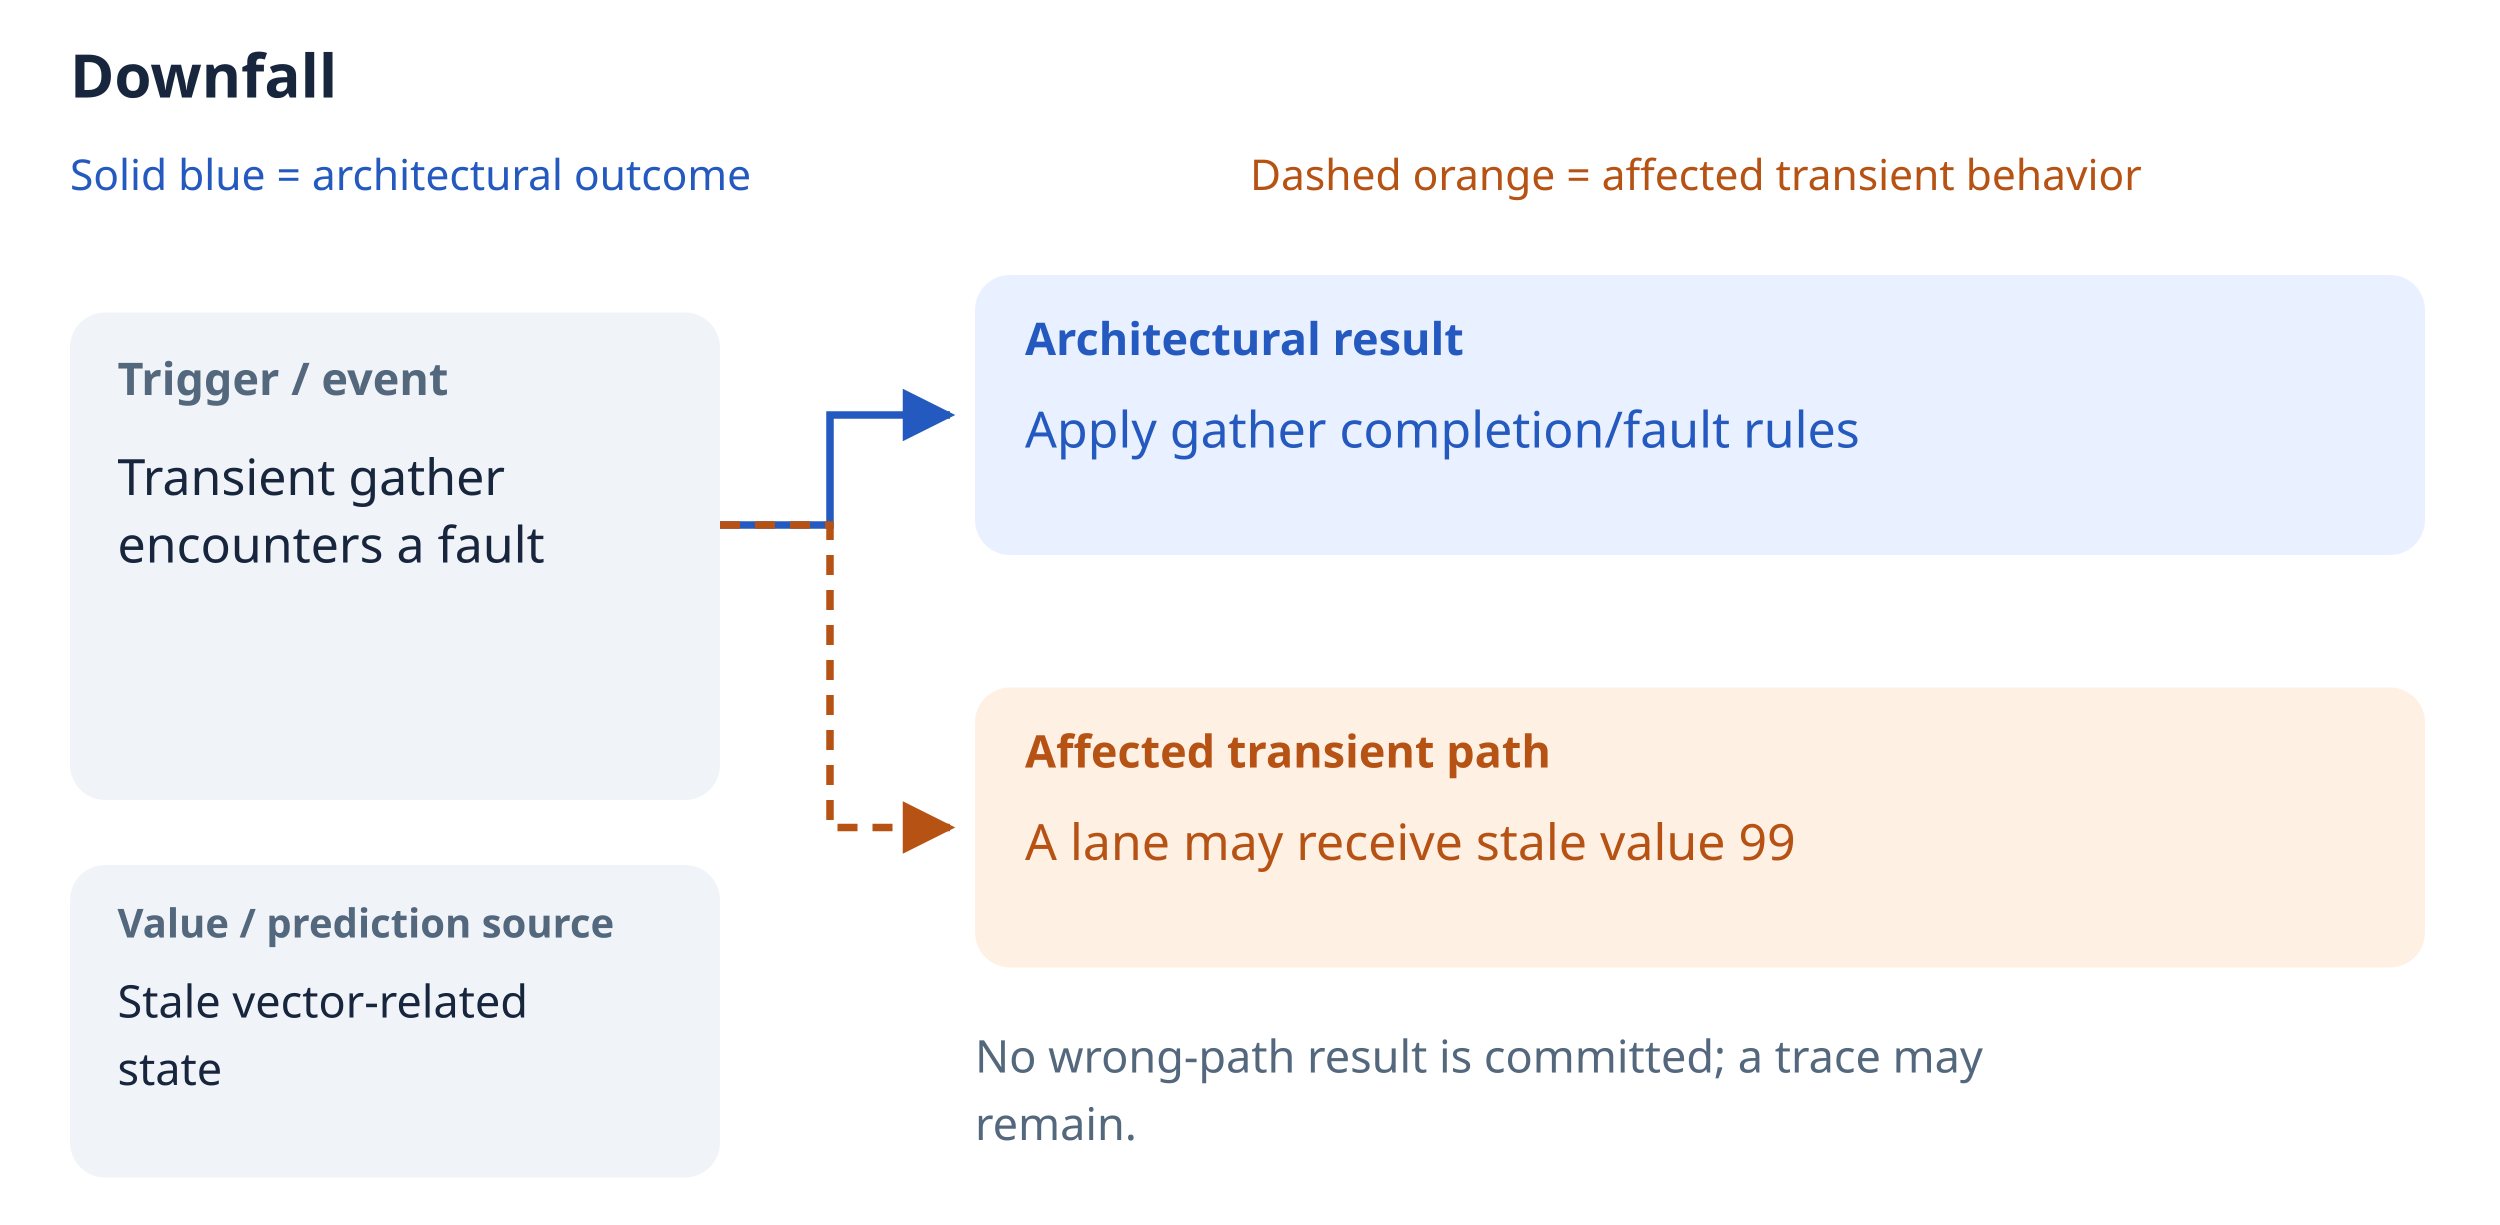
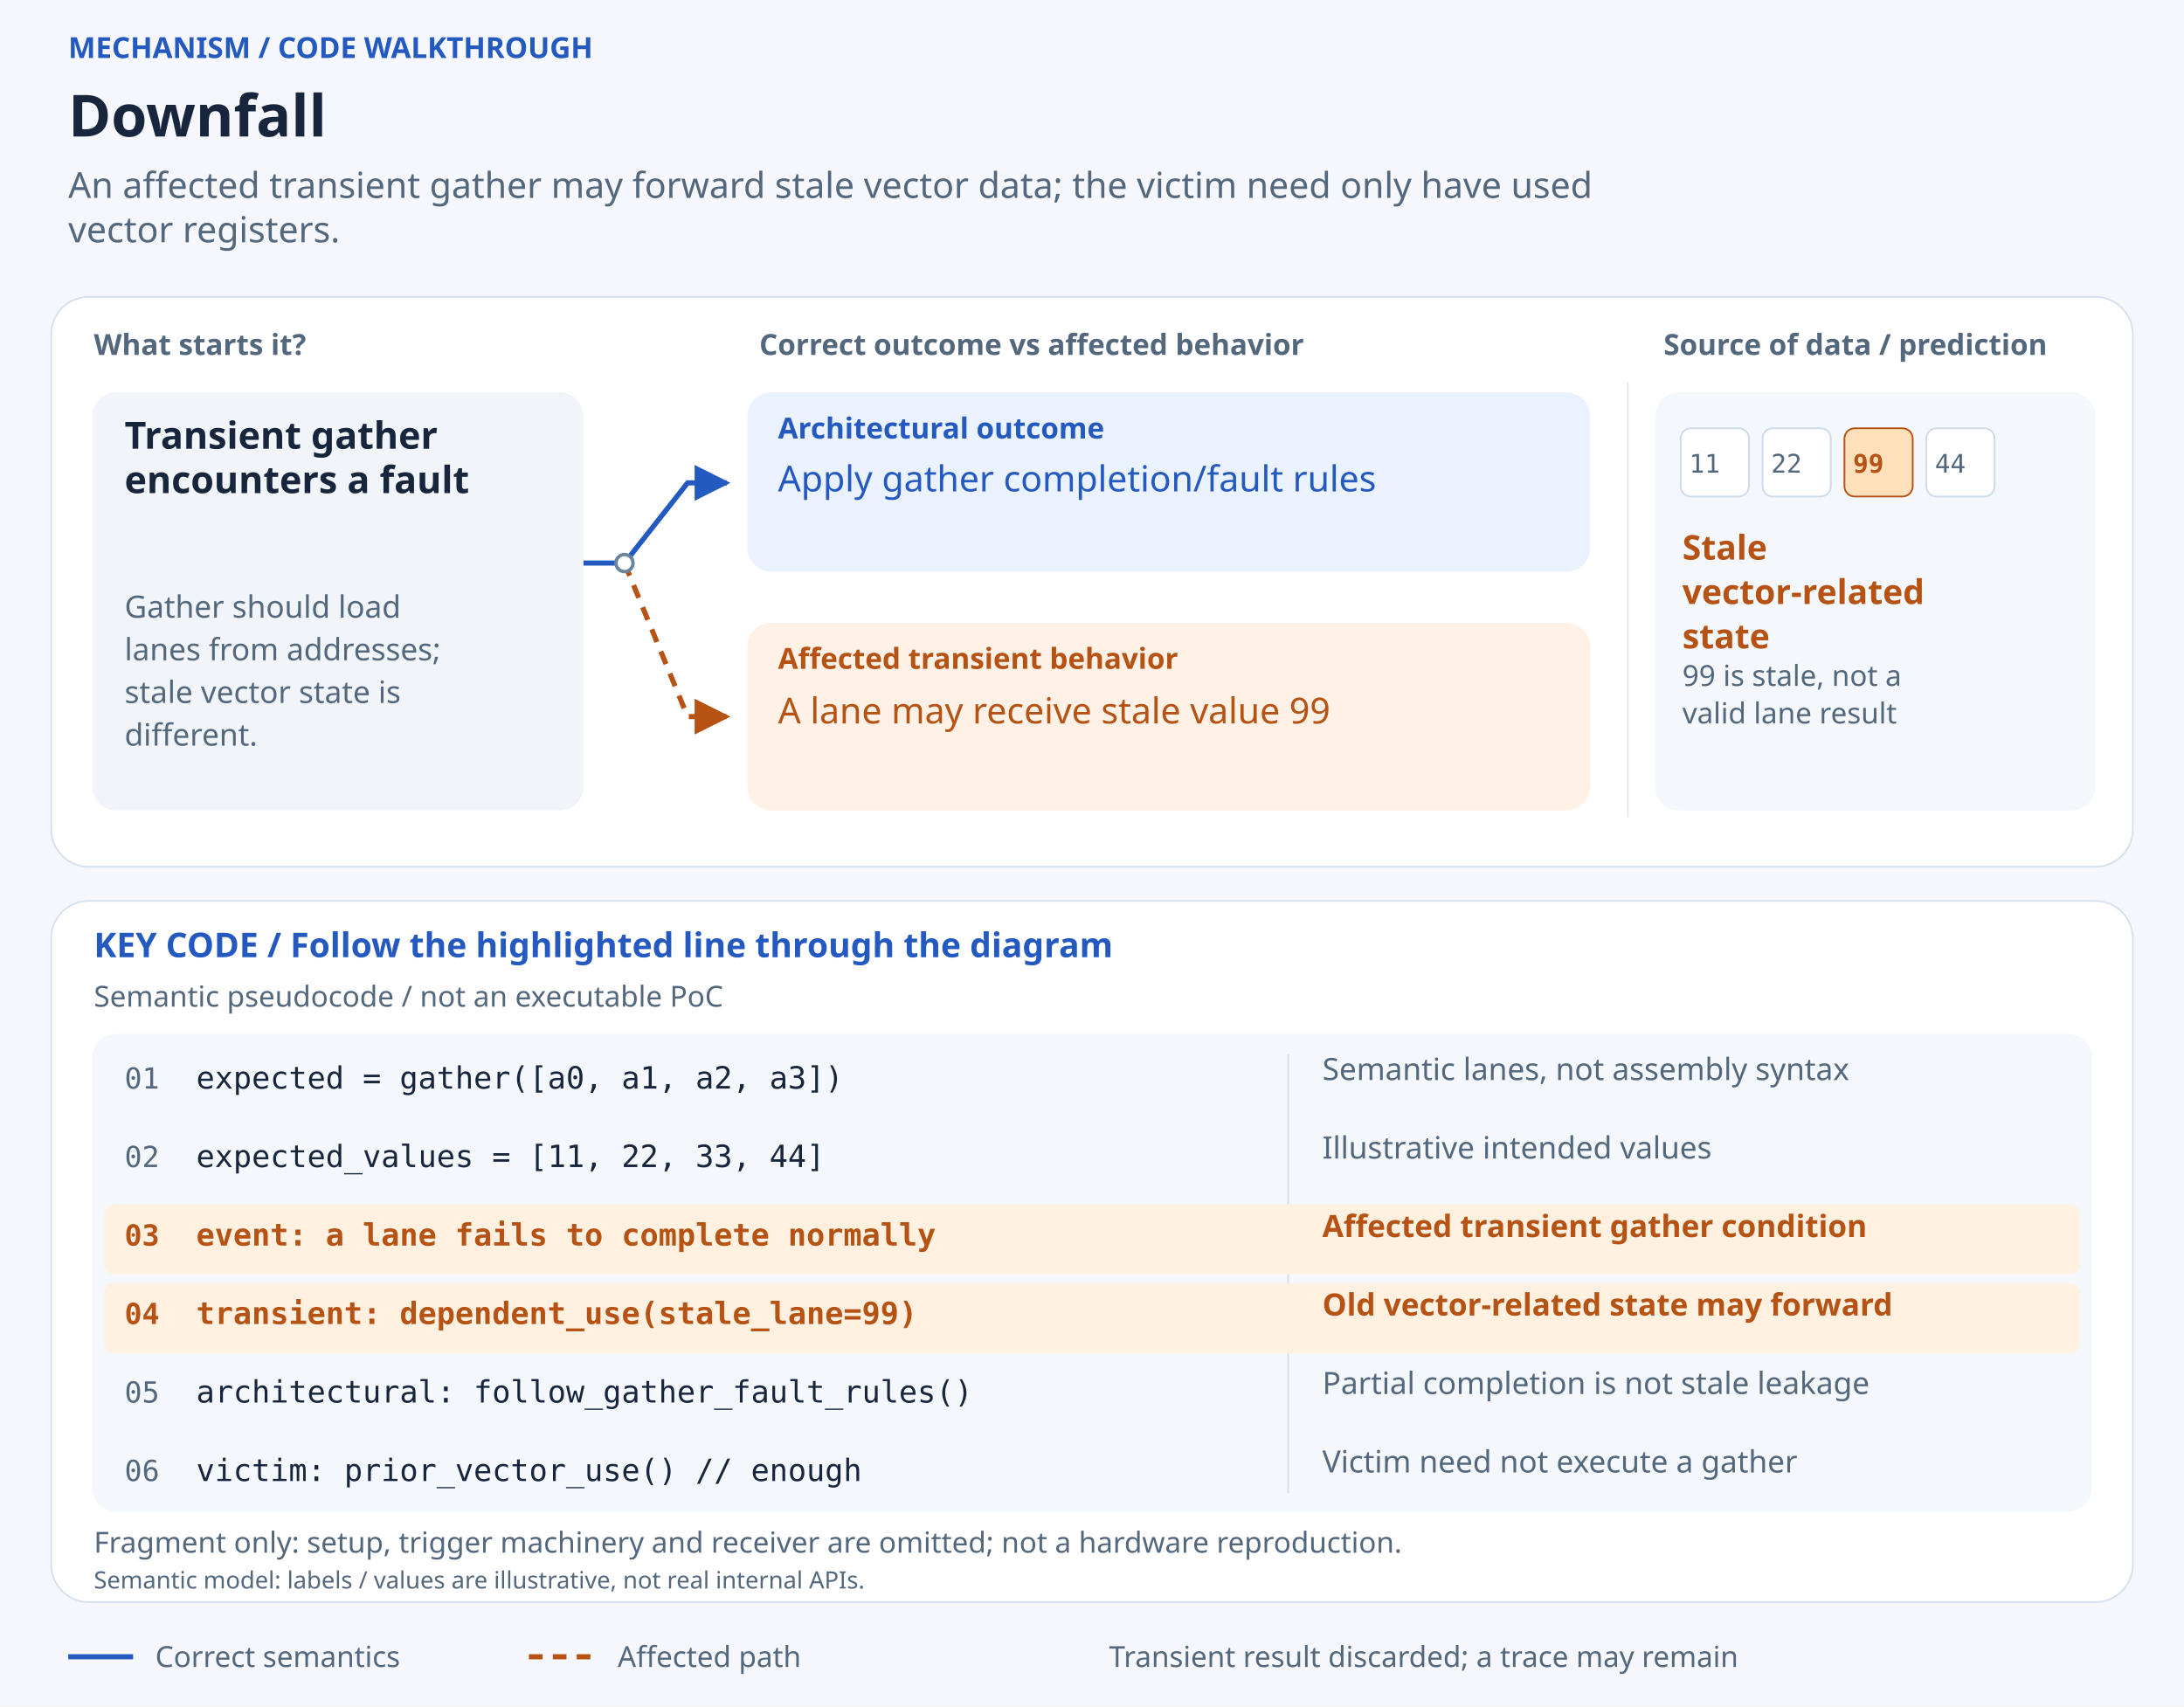
- <svg xmlns="http://www.w3.org/2000/svg" viewBox="0 0 1000 490" role="img" aria-labelledby="title desc">
+ <svg xmlns="http://www.w3.org/2000/svg" viewBox="0 0 1280 1000" role="img" aria-labelledby="title desc">
  <defs>
    <marker id="blue" viewBox="0 0 10 10" refX="9" refY="5" markerWidth="7" markerHeight="7" orient="auto">
      <path d="M0 0L10 5L0 10Z" fill="#2459bf" />
    </marker>
    <marker id="orange" viewBox="0 0 10 10" refX="9" refY="5" markerWidth="7" markerHeight="7" orient="auto">
      <path d="M0 0L10 5L0 10Z" fill="#b65314" />
    </marker>
  </defs>
-   <rect width="1000" height="490" fill="#fff" />
+   <rect width="1280" height="1000" fill="#f5f7fc" />
  <g font-family="system-ui, sans-serif">
-     <text x="28" y="39" font-size="24" fill="#17263d" font-weight="700">Downfall</text>
-     <text x="28" y="76" font-size="17" fill="#2459bf">Solid blue = architectural outcome</text>
-     <text x="500" y="76" font-size="17" fill="#b65314">Dashed orange = affected transient behavior</text>
-     <rect x="28" y="125" width="260" height="195" rx="14" fill="#f0f4f9" />
-     <text x="47" y="158" font-size="18" fill="#53677d" font-weight="700">Trigger / event</text>
-     <text x="47" y="198" font-size="20" fill="#17263d">Transient gather</text>
-     <text x="47" y="225" font-size="20" fill="#17263d">encounters a fault</text>
-     <rect x="390" y="110" width="580" height="112" rx="14" fill="#e9f0ff" />
-     <text x="410" y="142" font-size="18" fill="#2459bf" font-weight="700">Architectural result</text>
-     <text x="410" y="179" font-size="20" fill="#2459bf">Apply gather completion/fault rules</text>
-     <rect x="390" y="275" width="580" height="112" rx="14" fill="#fff0e4" />
-     <text x="410" y="307" font-size="18" fill="#b65314" font-weight="700">Affected transient path</text>
-     <text x="410" y="344" font-size="20" fill="#b65314">A lane may receive stale value 99</text>
-     <path d="M288 210H332V166H380" fill="none" stroke="#2459bf" stroke-width="3" marker-end="url(#blue)" />
-     <path d="M288 210H332V331H380" fill="none" stroke="#b65314" stroke-width="3" stroke-dasharray="8 6" marker-end="url(#orange)" />
-     <rect x="28" y="346" width="260" height="125" rx="14" fill="#f0f4f9" />
-     <text x="47" y="375" font-size="16" fill="#53677d" font-weight="700">Value / prediction source</text>
-     <text x="47" y="407" font-size="18" fill="#17263d">Stale vector-related</text>
-     <text x="47" y="434" font-size="18" fill="#17263d">state</text>
-     <text x="390" y="429" font-size="18" fill="#53677d">No wrong-path result is committed; a trace may</text>
-     <text x="390" y="456" font-size="18" fill="#53677d">remain.</text>
+     <text x="40" y="34" font-size="17" fill="#2459bf" font-weight="700">MECHANISM / CODE WALKTHROUGH</text>
+     <text x="40" y="80" font-size="34" fill="#17263d" font-weight="700">Downfall</text>
+     <text x="40" y="116" font-size="21" fill="#53677d">An affected transient gather may forward stale vector data; the victim need only have used</text>
+     <text x="40" y="142" font-size="21" fill="#53677d">vector registers.</text>
+     <rect x="30" y="174" width="1220" height="334" rx="22" fill="#fff" stroke="#d6e0ef" />
+     <text x="55" y="208" font-size="17" fill="#53677d" font-weight="700">What starts it?</text>
+     <text x="445" y="208" font-size="17" fill="#53677d" font-weight="700">Correct outcome vs affected behavior</text>
+     <text x="975" y="208" font-size="17" fill="#53677d" font-weight="700">Source of data / prediction</text>
+     <rect x="54" y="230" width="288" height="245" rx="14" fill="#f1f5fa" stroke="none" />
+     <text x="73" y="263" font-size="22" fill="#17263d" font-weight="700">Transient gather</text>
+     <text x="73" y="289" font-size="22" fill="#17263d" font-weight="700">encounters a fault</text>
+     <text x="73" y="362" font-size="18" fill="#53677d">Gather should load</text>
+     <text x="73" y="387" font-size="18" fill="#53677d">lanes from addresses;</text>
+     <text x="73" y="412" font-size="18" fill="#53677d">stale vector state is</text>
+     <text x="73" y="437" font-size="18" fill="#53677d">different.</text>
+     <rect x="438" y="230" width="494" height="105" rx="14" fill="#eaf1ff" stroke="none" />
+     <text x="456" y="257" font-size="17" fill="#2459bf" font-weight="700">Architectural outcome</text>
+     <text x="456" y="288" font-size="21" fill="#2459bf">Apply gather completion/fault rules</text>
+     <rect x="438" y="365" width="494" height="110" rx="14" fill="#fff1e6" stroke="none" />
+     <text x="456" y="392" font-size="17" fill="#b65314" font-weight="700">Affected transient behavior</text>
+     <text x="456" y="424" font-size="21" fill="#b65314">A lane may receive stale value 99</text>
+     <path d="M342 330H366L403 283H426" fill="none" stroke="#2459bf" stroke-width="3" marker-end="url(#blue)" />
+     <path d="M366 330L403 420H426" fill="none" stroke="#b65314" stroke-width="3" stroke-dasharray="8 6" marker-end="url(#orange)" />
+     <circle cx="366" cy="330" r="5" fill="white" stroke="#6c839c" stroke-width="2" />
+     <path d="M954 224V479" stroke="#e1e8f0" />
+     <rect x="970" y="230" width="258" height="245" rx="14" fill="#f4f7fb" stroke="none" />
+     <rect x="985" y="251" width="40" height="40" rx="6" fill="#fff" stroke="#cddaea" />
+     <text x="990" y="277" font-size="15" fill="#53677d" font-family="ui-monospace, SFMono-Regular, Consolas, monospace">11</text>
+     <rect x="1033" y="251" width="40" height="40" rx="6" fill="#fff" stroke="#cddaea" />
+     <text x="1038" y="277" font-size="15" fill="#53677d" font-family="ui-monospace, SFMono-Regular, Consolas, monospace">22</text>
+     <rect x="1081" y="251" width="40" height="40" rx="6" fill="#ffe0bb" stroke="#b65314" />
+     <text x="1086" y="277" font-size="15" fill="#b65314" font-weight="700" font-family="ui-monospace, SFMono-Regular, Consolas, monospace">99</text>
+     <rect x="1129" y="251" width="40" height="40" rx="6" fill="#fff" stroke="#cddaea" />
+     <text x="1134" y="277" font-size="15" fill="#53677d" font-family="ui-monospace, SFMono-Regular, Consolas, monospace">44</text>
+     <text x="986" y="328" font-size="20" fill="#b65314" font-weight="700">Stale</text>
+     <text x="986" y="354" font-size="20" fill="#b65314" font-weight="700">vector-related</text>
+     <text x="986" y="380" font-size="20" fill="#b65314" font-weight="700">state</text>
+     <text x="986" y="402" font-size="17" fill="#53677d">99 is stale, not a</text>
+     <text x="986" y="424" font-size="17" fill="#53677d">valid lane result</text>
+     <rect x="30" y="528" width="1220" height="411" rx="22" fill="#fff" stroke="#d6e0ef" />
+     <text x="55" y="561" font-size="20" fill="#2459bf" font-weight="700">KEY CODE / Follow the highlighted line through the diagram</text>
+     <text x="55" y="590" font-size="17" fill="#53677d">Semantic pseudocode / not an executable PoC</text>
+     <rect x="54" y="606" width="1172" height="280" rx="14" fill="#f4f7fb" stroke="none" />
+     <path d="M755 618V875" stroke="#d5deeb" />
+     <text x="73" y="638" font-size="17" fill="#53677d" font-family="ui-monospace, SFMono-Regular, Consolas, monospace">01</text>
+     <text x="115" y="638" font-size="18" fill="#17263d" font-family="ui-monospace, SFMono-Regular, Consolas, monospace" class="code-line">expected = gather([a0, a1, a2, a3])</text>
+     <text x="775" y="633" font-size="18" fill="#53677d">Semantic lanes, not assembly syntax</text>
+     <text x="73" y="684" font-size="17" fill="#53677d" font-family="ui-monospace, SFMono-Regular, Consolas, monospace">02</text>
+     <text x="115" y="684" font-size="18" fill="#17263d" font-family="ui-monospace, SFMono-Regular, Consolas, monospace" class="code-line">expected_values = [11, 22, 33, 44]</text>
+     <text x="775" y="679" font-size="18" fill="#53677d">Illustrative intended values</text>
+     <rect x="61" y="706" width="1158" height="41" rx="6" fill="#fff0e0" stroke="none" class="code-highlight" />
+     <text x="73" y="730" font-size="17" fill="#b65314" font-weight="700" font-family="ui-monospace, SFMono-Regular, Consolas, monospace">03</text>
+     <text x="115" y="730" font-size="18" fill="#b65314" font-weight="700" font-family="ui-monospace, SFMono-Regular, Consolas, monospace" class="code-line">event: a lane fails to complete normally</text>
+     <text x="775" y="725" font-size="18" fill="#b65314" font-weight="700">Affected transient gather condition</text>
+     <rect x="61" y="752" width="1158" height="41" rx="6" fill="#fff0e0" stroke="none" class="code-highlight" />
+     <text x="73" y="776" font-size="17" fill="#b65314" font-weight="700" font-family="ui-monospace, SFMono-Regular, Consolas, monospace">04</text>
+     <text x="115" y="776" font-size="18" fill="#b65314" font-weight="700" font-family="ui-monospace, SFMono-Regular, Consolas, monospace" class="code-line">transient: dependent_use(stale_lane=99)</text>
+     <text x="775" y="771" font-size="18" fill="#b65314" font-weight="700">Old vector-related state may forward</text>
+     <text x="73" y="822" font-size="17" fill="#53677d" font-family="ui-monospace, SFMono-Regular, Consolas, monospace">05</text>
+     <text x="115" y="822" font-size="18" fill="#17263d" font-family="ui-monospace, SFMono-Regular, Consolas, monospace" class="code-line">architectural: follow_gather_fault_rules()</text>
+     <text x="775" y="817" font-size="18" fill="#53677d">Partial completion is not stale leakage</text>
+     <text x="73" y="868" font-size="17" fill="#53677d" font-family="ui-monospace, SFMono-Regular, Consolas, monospace">06</text>
+     <text x="115" y="868" font-size="18" fill="#17263d" font-family="ui-monospace, SFMono-Regular, Consolas, monospace" class="code-line">victim: prior_vector_use()  // enough</text>
+     <text x="775" y="863" font-size="18" fill="#53677d">Victim need not execute a gather</text>
+     <text x="55" y="910" font-size="17" fill="#53677d">Fragment only: setup, trigger machinery and receiver are omitted; not a hardware reproduction.</text>
+     <text x="55" y="931" font-size="14" fill="#53677d">Semantic model: labels / values are illustrative, not real internal APIs.</text>
+     <path d="M40 971H78" stroke="#2459bf" stroke-width="3" />
+     <text x="91" y="977" font-size="17" fill="#53677d">Correct semantics</text>
+     <path d="M310 971H348" stroke="#b65314" stroke-width="3" stroke-dasharray="8 6" />
+     <text x="362" y="977" font-size="17" fill="#53677d">Affected path</text>
+     <text x="650" y="977" font-size="17" fill="#53677d">Transient result discarded; a trace may remain</text>
  </g>
</svg>
